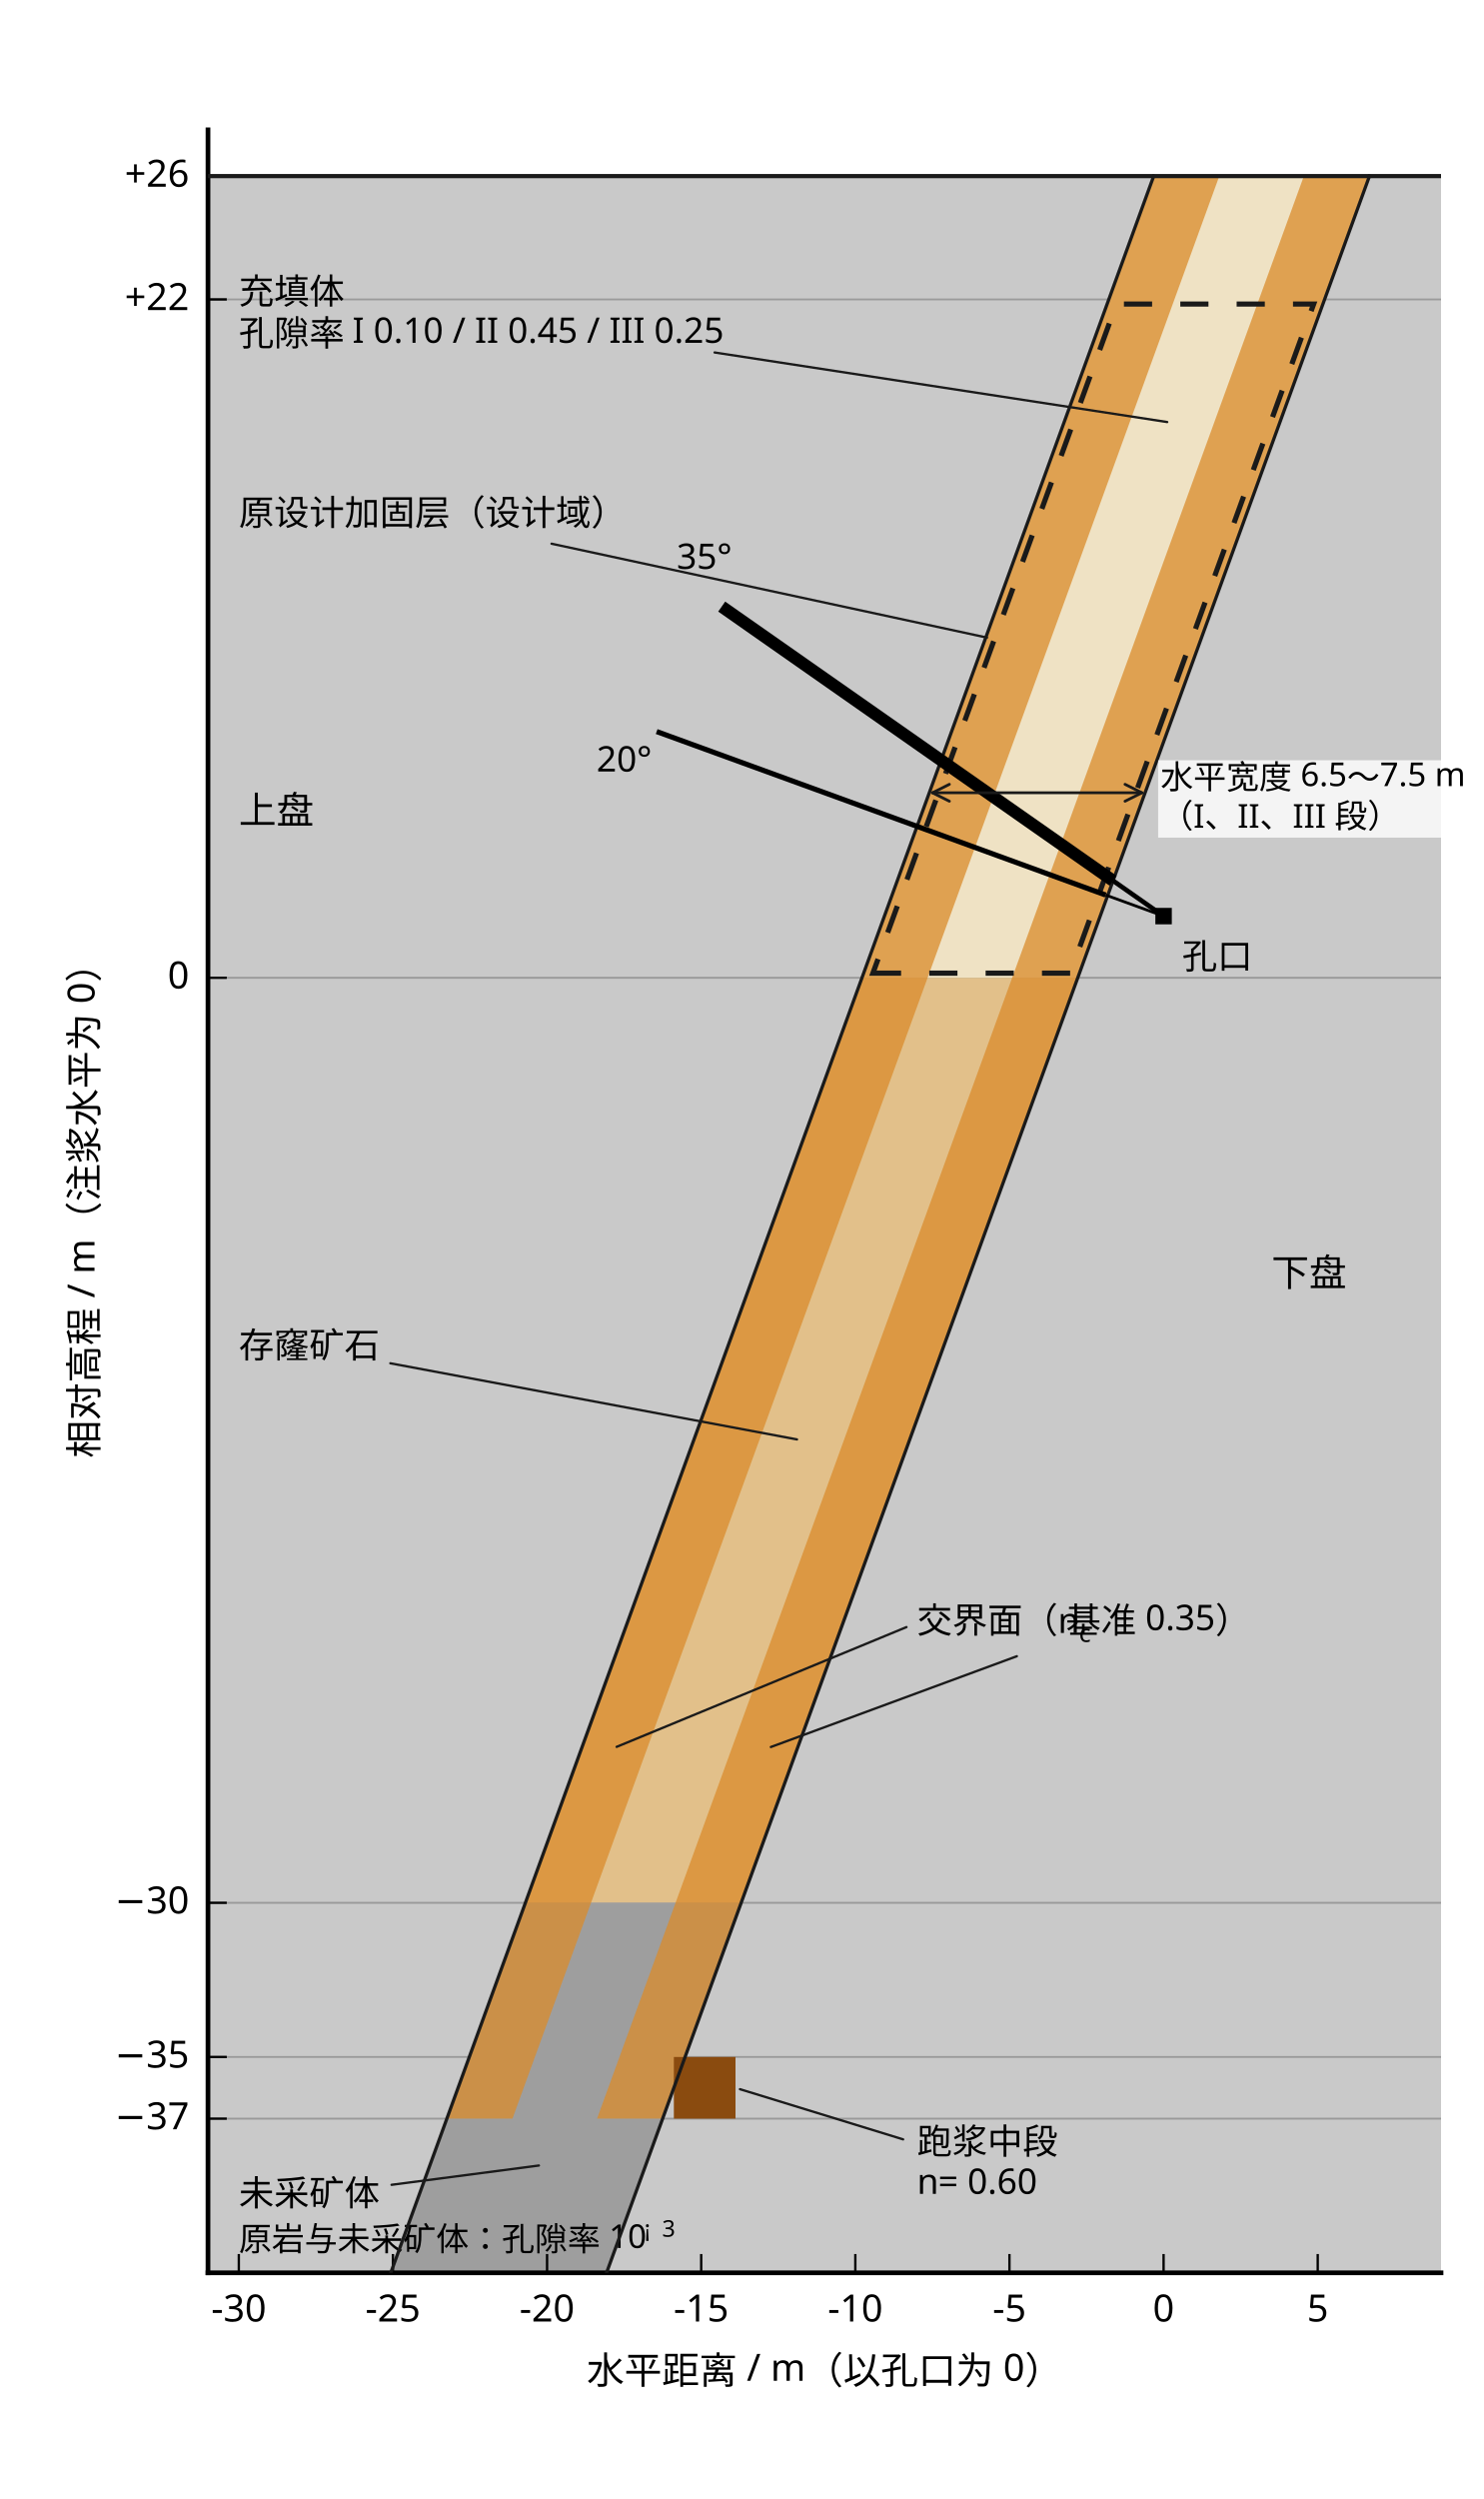
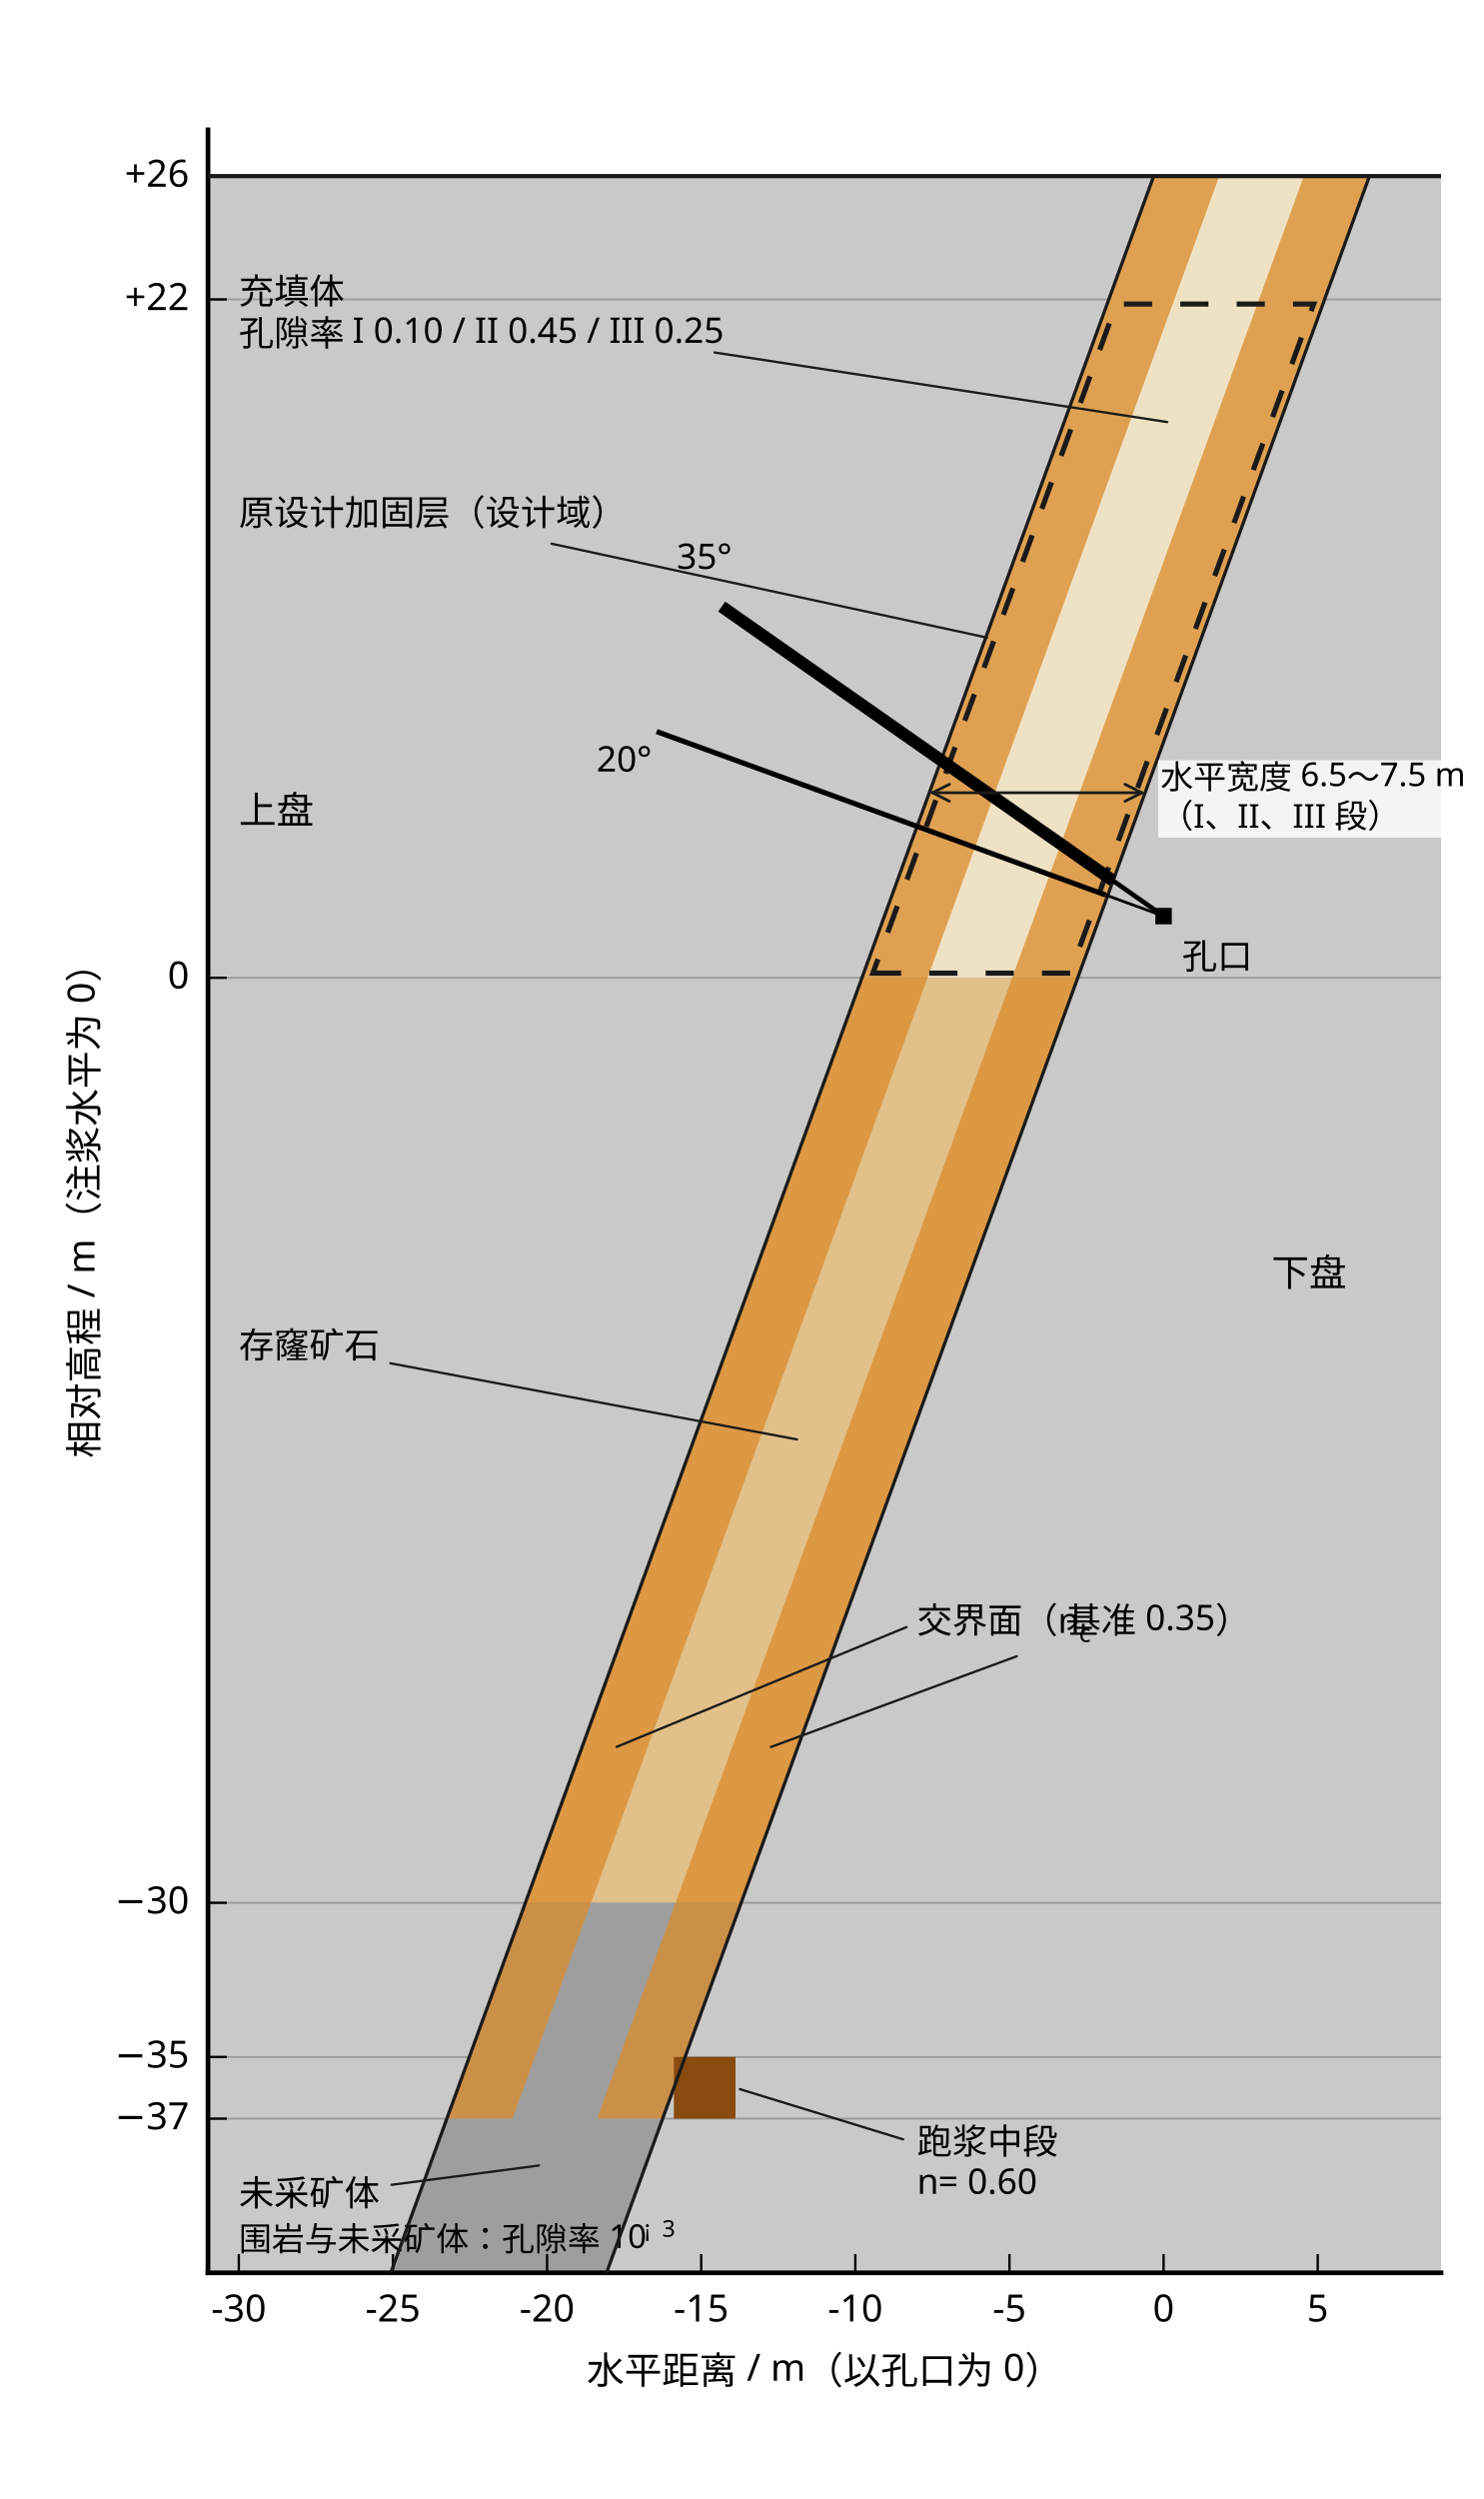
<svg xmlns="http://www.w3.org/2000/svg" xmlns:xlink="http://www.w3.org/1999/xlink" height="532pt" version="1.1" viewBox="0 0 316 532" width="316pt">
  <defs>
    <style type="text/css">
*{stroke-linecap:butt;stroke-linejoin:round;}
  </style>
  </defs>
  <g id="figure_1">
    <g id="patch_1">
      <path d=" M0 532.8 L316.346 532.8 L316.346 0 L0 0 z " style="fill:#ffffff;" />
    </g>
    <g id="axes_1">
      <g id="patch_2">
        <path d=" M44.288 483.85 L306.856 483.85 L306.856 27.638 L44.288 27.638 z " style="fill:#ffffff;" />
      </g>
      <g id="patch_3">
        <path clip-path="url(#p7f9e231425)" d=" M44.288 483.85 L306.856 483.85 L306.856 37.485 L44.288 37.485 z " style="fill:#c9c9c9;" />
      </g>
      <g id="line2d_1">
        <path clip-path="url(#p7f9e231425)" d=" M44.288 63.742 L306.856 63.742" style="fill:none;stroke:#9a9a9a;stroke-linecap:square;stroke-width:0.4;" />
      </g>
      <g id="line2d_2">
        <path clip-path="url(#p7f9e231425)" d=" M44.288 208.154 L306.856 208.154" style="fill:none;stroke:#9a9a9a;stroke-linecap:square;stroke-width:0.4;" />
      </g>
      <g id="line2d_3">
        <path clip-path="url(#p7f9e231425)" d=" M44.288 405.079 L306.856 405.079" style="fill:none;stroke:#9a9a9a;stroke-linecap:square;stroke-width:0.4;" />
      </g>
      <g id="line2d_4">
        <path clip-path="url(#p7f9e231425)" d=" M44.288 437.9 L306.856 437.9" style="fill:none;stroke:#9a9a9a;stroke-linecap:square;stroke-width:0.4;" />
      </g>
      <g id="line2d_5">
        <path clip-path="url(#p7f9e231425)" d=" M44.288 451.029 L306.856 451.029" style="fill:none;stroke:#9a9a9a;stroke-linecap:square;stroke-width:0.4;" />
      </g>
      <g id="patch_4">
        <path clip-path="url(#p7f9e231425)" d=" M183.554 208.154 L229.504 208.154 L291.622 37.485 L245.673 37.485 z " style="fill:#efe2c4;" />
      </g>
      <g id="patch_5">
        <path clip-path="url(#p7f9e231425)" d=" M111.879 405.079 L157.829 405.079 L229.504 208.154 L183.554 208.154 z " style="fill:#e2c08a;" />
      </g>
      <g id="patch_6">
        <path clip-path="url(#p7f9e231425)" d=" M83.209 483.85 L129.159 483.85 L157.829 405.079 L111.879 405.079 z " style="fill:#9e9e9e;" />
      </g>
      <g id="patch_7">
        <path clip-path="url(#p7f9e231425)" d=" M95.155 451.029 L109.126 451.029 L259.644 37.485 L245.673 37.485 z " style="fill:#d98b2b;opacity:0.75;" />
      </g>
      <g id="patch_8">
        <path clip-path="url(#p7f9e231425)" d=" M127.133 451.029 L141.104 451.029 L291.622 37.485 L277.651 37.485 z " style="fill:#d98b2b;opacity:0.75;" />
      </g>
      <g id="patch_9">
        <path d=" M44.288 483.85 L306.856 483.85" style="fill:none;stroke:#000000;stroke-linecap:square;stroke-linejoin:miter;" />
      </g>
      <g id="patch_10">
        <path d=" M44.288 483.85 L44.288 27.638" style="fill:none;stroke:#000000;stroke-linecap:square;stroke-linejoin:miter;" />
      </g>
      <g id="matplotlib.axis_1">
        <g id="xtick_1">
          <g id="line2d_6">
            <defs>
              <path d=" M0 0 L0 -4" id="m93b0483c22" style="stroke:#000000;stroke-width:0.5;" />
            </defs>
            <g>
              <use style="stroke:#000000;stroke-width:0.5;" x="50.853" xlink:href="#m93b0483c22" y="483.85" />
            </g>
          </g>
          <g id="text_1">
            <text style="font-family:Noto Sans SC;font-size:8.0px;font-style:normal;text-anchor:middle;" transform="rotate(-0, 50.85269, 494.2171)" x="50.853" y="494.217">-30</text>
          </g>
        </g>
        <g id="xtick_2">
          <g id="line2d_7">
            <g>
              <use style="stroke:#000000;stroke-width:0.5;" x="83.674" xlink:href="#m93b0483c22" y="483.85" />
            </g>
          </g>
          <g id="text_2">
            <text style="font-family:Noto Sans SC;font-size:8.0px;font-style:normal;text-anchor:middle;" transform="rotate(-0, 83.67364, 494.2171)" x="83.674" y="494.217">-25</text>
          </g>
        </g>
        <g id="xtick_3">
          <g id="line2d_8">
            <g>
              <use style="stroke:#000000;stroke-width:0.5;" x="116.495" xlink:href="#m93b0483c22" y="483.85" />
            </g>
          </g>
          <g id="text_3">
            <text style="font-family:Noto Sans SC;font-size:8.0px;font-style:normal;text-anchor:middle;" transform="rotate(-0, 116.4946, 494.2171)" x="116.495" y="494.217">-20</text>
          </g>
        </g>
        <g id="xtick_4">
          <g id="line2d_9">
            <g>
              <use style="stroke:#000000;stroke-width:0.5;" x="149.316" xlink:href="#m93b0483c22" y="483.85" />
            </g>
          </g>
          <g id="text_4">
            <text style="font-family:Noto Sans SC;font-size:8.0px;font-style:normal;text-anchor:middle;" transform="rotate(-0, 149.3155, 494.2171)" x="149.316" y="494.217">-15</text>
          </g>
        </g>
        <g id="xtick_5">
          <g id="line2d_10">
            <g>
              <use style="stroke:#000000;stroke-width:0.5;" x="182.136" xlink:href="#m93b0483c22" y="483.85" />
            </g>
          </g>
          <g id="text_5">
            <text style="font-family:Noto Sans SC;font-size:8.0px;font-style:normal;text-anchor:middle;" transform="rotate(-0, 182.1365, 494.2171)" x="182.136" y="494.217">-10</text>
          </g>
        </g>
        <g id="xtick_6">
          <g id="line2d_11">
            <g>
              <use style="stroke:#000000;stroke-width:0.5;" x="214.957" xlink:href="#m93b0483c22" y="483.85" />
            </g>
          </g>
          <g id="text_6">
            <text style="font-family:Noto Sans SC;font-size:8.0px;font-style:normal;text-anchor:middle;" transform="rotate(-0, 214.9574, 494.2171)" x="214.957" y="494.217">-5</text>
          </g>
        </g>
        <g id="xtick_7">
          <g id="line2d_12">
            <g>
              <use style="stroke:#000000;stroke-width:0.5;" x="247.778" xlink:href="#m93b0483c22" y="483.85" />
            </g>
          </g>
          <g id="text_7">
            <text style="font-family:Noto Sans SC;font-size:8.0px;font-style:normal;text-anchor:middle;" transform="rotate(-0, 247.7784, 494.2171)" x="247.778" y="494.217">0</text>
          </g>
        </g>
        <g id="xtick_8">
          <g id="line2d_13">
            <g>
              <use style="stroke:#000000;stroke-width:0.5;" x="280.599" xlink:href="#m93b0483c22" y="483.85" />
            </g>
          </g>
          <g id="text_8">
            <text style="font-family:Noto Sans SC;font-size:8.0px;font-style:normal;text-anchor:middle;" transform="rotate(-0, 280.5993, 494.2171)" x="280.599" y="494.217">5</text>
          </g>
        </g>
        <g id="text_9">
          <text style="font-family:Noto Sans SC;font-size:8.0px;font-style:normal;text-anchor:middle;" transform="rotate(-0, 175.5723, 507.4971)" x="175.572" y="507.497">水平距离 / m（以孔口为 0）</text>
        </g>
      </g>
      <g id="matplotlib.axis_2">
        <g id="ytick_1">
          <g id="line2d_14">
            <defs>
              <path d=" M0 0 L4 0" id="m728421d6d4" style="stroke:#000000;stroke-width:0.5;" />
            </defs>
            <g>
              <use style="stroke:#000000;stroke-width:0.5;" x="44.289" xlink:href="#m728421d6d4" y="37.485" />
            </g>
          </g>
          <g id="text_10">
            <text style="font-family:Noto Sans SC;font-size:8.0px;font-style:normal;text-anchor:end;" transform="rotate(-0, 40.2885, 39.75222)" x="40.289" y="39.752">+26</text>
          </g>
        </g>
        <g id="ytick_2">
          <g id="line2d_15">
            <g>
              <use style="stroke:#000000;stroke-width:0.5;" x="44.289" xlink:href="#m728421d6d4" y="63.741" />
            </g>
          </g>
          <g id="text_11">
            <text style="font-family:Noto Sans SC;font-size:8.0px;font-style:normal;text-anchor:end;" transform="rotate(-0, 40.2885, 66.00897)" x="40.289" y="66.009">+22</text>
          </g>
        </g>
        <g id="ytick_3">
          <g id="line2d_16">
            <g>
              <use style="stroke:#000000;stroke-width:0.5;" x="44.289" xlink:href="#m728421d6d4" y="208.154" />
            </g>
          </g>
          <g id="text_12">
            <text style="font-family:Noto Sans SC;font-size:8.0px;font-style:normal;text-anchor:end;" transform="rotate(-0, 40.2885, 210.4211)" x="40.289" y="210.421">0</text>
          </g>
        </g>
        <g id="ytick_4">
          <g id="line2d_17">
            <g>
              <use style="stroke:#000000;stroke-width:0.5;" x="44.289" xlink:href="#m728421d6d4" y="405.079" />
            </g>
          </g>
          <g id="text_13">
            <text style="font-family:Noto Sans SC;font-size:8.0px;font-style:normal;text-anchor:end;" transform="rotate(-0, 40.2885, 407.3468)" x="40.289" y="407.347">−30</text>
          </g>
        </g>
        <g id="ytick_5">
          <g id="line2d_18">
            <g>
              <use style="stroke:#000000;stroke-width:0.5;" x="44.289" xlink:href="#m728421d6d4" y="437.9" />
            </g>
          </g>
          <g id="text_14">
            <text style="font-family:Noto Sans SC;font-size:8.0px;font-style:normal;text-anchor:end;" transform="rotate(-0, 40.2885, 440.1677)" x="40.289" y="440.168">−35</text>
          </g>
        </g>
        <g id="ytick_6">
          <g id="line2d_19">
            <g>
              <use style="stroke:#000000;stroke-width:0.5;" x="44.289" xlink:href="#m728421d6d4" y="451.029" />
            </g>
          </g>
          <g id="text_15">
            <text style="font-family:Noto Sans SC;font-size:8.0px;font-style:normal;text-anchor:end;" transform="rotate(-0, 40.2885, 453.2961)" x="40.289" y="453.296">−37</text>
          </g>
        </g>
        <g id="text_16">
          <text style="font-family:Noto Sans SC;font-size:8.0px;font-style:normal;text-anchor:middle;" transform="rotate(-90, 20.7835, 255.744)" x="20.784" y="255.744">相对高程 / m（注浆水平为 0）</text>
        </g>
      </g>
      <g id="patch_11">
        <path clip-path="url(#p7f9e231425)" d=" M143.493 451.029 L156.621 451.029 L156.621 437.9 L143.493 437.9 z " style="fill:#8a4b0f;" />
      </g>
      <g id="text_17">
        <text style="font-family:Noto Sans SC;font-size:7.5px;font-style:normal;text-anchor:end;" transform="rotate(-0, 155.8797, 121.1012)" x="155.88" y="121.101">35°</text>
      </g>
      <g id="text_18">
        <text style="font-family:Noto Sans SC;font-size:7.5px;font-style:normal;text-anchor:end;" transform="rotate(-0, 138.8128, 164.2353)" x="138.813" y="164.235">20°</text>
      </g>
      <g id="patch_12">
        <path d=" M193.025 346.385 Q162.168 359.131 131.311 371.878" style="fill:none;stroke:#1a1a1a;stroke-linecap:round;stroke-width:0.5;" />
      </g>
      <g id="text_19">
        <text style="font-family:Noto Sans SC;font-size:8.0px;font-style:normal;text-anchor:start;" transform="rotate(-0, 50.85269, 175.3327)" x="50.853" y="175.333">上盘</text>
      </g>
      <g id="text_20">
        <text style="font-family:Noto Sans SC;font-size:8.0px;font-style:normal;text-anchor:start;" transform="rotate(-0, 270.753, 273.7955)" x="270.753" y="273.796">下盘</text>
      </g>
      <g id="text_21">
        <g transform="translate(50.85269 479.9111)">
          <text>
            <tspan style="font-family:cmr10;font-size:4.9px;font-style:regular;" x="90.145" y="-3.741">3</tspan>
            <tspan style="font-family:cmsy10;font-size:4.9px;font-style:regular;" x="86.338" y="-3.741">¡</tspan>
-             <tspan style="font-family:Noto Sans SC;font-size:7.0px;font-style:regular;" x="0.0 7.0 14.0 21.0 28.0 35.0 42.0 49.0 56.0 63.0 70.0 77.0 78.568 82.453" y="-0.765">原岩与未采矿体：孔隙率 10</tspan>
+             <tspan style="font-family:Noto Sans SC;font-size:7.0px;font-style:regular;" x="0.0 7.0 14.0 21.0 28.0 35.0 42.0 49.0 56.0 63.0 70.0 77.0 78.568 82.453" y="-0.765">围岩与未采矿体：孔隙率 10</tspan>
          </text>
        </g>
      </g>
      <g id="text_22">
        <text style="font-family:Noto Sans SC;font-size:7.5px;font-style:normal;text-anchor:start;" transform="rotate(-0, 251.7169, 206.2461)" x="251.717" y="206.246">孔口</text>
      </g>
      <g id="line2d_20">
        <path clip-path="url(#p7f9e231425)" d=" M83.209 483.85 L245.673 37.485" style="fill:none;stroke:#1a1a1a;stroke-linecap:square;stroke-width:0.7;" />
      </g>
      <g id="line2d_21">
        <path clip-path="url(#p7f9e231425)" d=" M129.159 483.85 L291.622 37.485" style="fill:none;stroke:#1a1a1a;stroke-linecap:square;stroke-width:0.7;" />
      </g>
      <g id="line2d_22">
        <path clip-path="url(#p7f9e231425)" d=" M44.288 37.485 L306.856 37.485" style="fill:none;stroke:#1a1a1a;stroke-linecap:square;stroke-width:0.9;" />
      </g>
      <g id="patch_13">
        <path clip-path="url(#p7f9e231425)" d=" M185.882 207.169 L227.893 207.169 L279.738 64.726 L237.727 64.726 z " style="fill:none;stroke:#1a1a1a;stroke-dasharray:6,6;stroke-dashoffset:0.0;stroke-linejoin:miter;stroke-width:1.1;" />
      </g>
      <g id="line2d_23">
        <path clip-path="url(#p7f9e231425)" d=" M247.778 195.025 L235.442 190.535" style="fill:none;stroke:#000000;stroke-width:0.6;" />
      </g>
      <g id="line2d_24">
        <path clip-path="url(#p7f9e231425)" d=" M235.442 190.535 L139.83 155.739" style="fill:none;stroke:#000000;stroke-width:1.1;" />
      </g>
      <g id="line2d_25">
        <path clip-path="url(#p7f9e231425)" d=" M247.778 195.025 L237.024 187.495" style="fill:none;stroke:#000000;" />
      </g>
      <g id="line2d_26">
        <path clip-path="url(#p7f9e231425)" d=" M237.024 187.495 L153.681 129.134" style="fill:none;stroke:#000000;stroke-width:2.6;" />
      </g>
      <g id="line2d_27">
        <defs>
          <path d=" M-1.5 1.5 L1.5 1.5 L1.5 -1.5 L-1.5 -1.5 z " id="m6bc4ea5dc8" style="stroke:#000000;stroke-linejoin:miter;stroke-width:0.5;" />
        </defs>
        <g clip-path="url(#p7f9e231425)">
          <use style="stroke:#000000;stroke-linejoin:miter;stroke-width:0.5;" x="247.778" xlink:href="#m6bc4ea5dc8" y="195.025" />
        </g>
      </g>
      <g id="patch_14">
        <path d=" M243.168 168.768 Q220.864 168.768 198.56 168.768" style="fill:none;stroke:#1a1a1a;stroke-linecap:round;stroke-width:0.6;" />
        <path d=" M239.568 166.968 L243.168 168.768 L239.568 170.568" style="fill:none;stroke:#1a1a1a;stroke-linecap:round;stroke-width:0.6;" />
        <path d=" M202.16 170.568 L198.56 168.768 L202.16 166.968" style="fill:none;stroke:#1a1a1a;stroke-linecap:round;stroke-width:0.6;" />
      </g>
      <g id="patch_15">
        <path d=" M152.168 75.037 Q200.356 82.442 248.545 89.846" style="fill:none;stroke:#1a1a1a;stroke-linecap:round;stroke-width:0.5;" />
      </g>
      <g id="text_23">
        <text style="font-family:Noto Sans SC;font-size:7.5px;font-style:normal;" transform="translate(50.85269 64.70372)">充填体</text>
        <text style="font-family:Noto Sans SC;font-size:7.5px;font-style:normal;" transform="translate(50.85269 73.59497)">孔隙率 I 0.10 / II 0.45 / III 0.25</text>
      </g>
      <g id="patch_16">
        <path d=" M117.449 115.746 Q163.811 125.742 210.173 135.737" style="fill:none;stroke:#1a1a1a;stroke-linecap:round;stroke-width:0.5;" />
      </g>
      <g id="text_24">
        <text style="font-family:Noto Sans SC;font-size:7.5px;font-style:normal;text-anchor:start;" transform="rotate(-0, 50.85269, 111.8166)" x="50.853" y="111.817">原设计加固层（设计域）</text>
      </g>
      <g id="patch_17">
        <path d=" M83.123 290.224 Q126.417 298.328 169.711 306.433" style="fill:none;stroke:#1a1a1a;stroke-linecap:round;stroke-width:0.5;" />
      </g>
      <g id="text_25">
        <text style="font-family:Noto Sans SC;font-size:7.5px;font-style:normal;text-anchor:start;" transform="rotate(-0, 50.85269, 289.0497)" x="50.853" y="289.05">存窿矿石</text>
      </g>
      <g id="patch_18">
        <path d=" M216.53 352.586 Q190.34 362.249 164.151 371.911" style="fill:none;stroke:#1a1a1a;stroke-linecap:round;stroke-width:0.5;" />
      </g>
      <g id="text_26">
        <g transform="translate(195.2649 348.2141)">
          <text>
            <tspan style="font-family:Noto Sans SC;font-size:7.5px;font-style:regular;" x="0.0 7.5 15 22.5 37.742 39.422 46.922 54.422 56.102 60.264 62.349 66.512 70.674" y="-0.578">交界面（ 基准 0.35）</tspan>
            <tspan style="font-family:cmmi10;font-size:5.25px;font-style:regular;" x="34.501" y="1.335">c</tspan>
            <tspan style="font-family:cmmi10;font-size:7.5px;font-style:regular;" x="30" y="-0.578">n</tspan>
          </text>
        </g>
      </g>
      <g id="patch_19">
        <path d=" M192.315 455.441 Q174.945 450.099 157.576 444.758" style="fill:none;stroke:#1a1a1a;stroke-linecap:round;stroke-width:0.5;" />
      </g>
      <g id="text_27">
        <text style="font-family:Noto Sans SC;font-size:7.5px;font-style:normal;" transform="translate(195.2649 458.56)">跑浆中段</text>
        <g transform="translate(195.2649 467.4414)">
          <text>
            <tspan style="font-family:Noto Sans SC;font-size:7.5px;font-style:regular;" x="4.501 6.181 10.343 12.023 16.186 18.271 22.433" y="-0.406"> = 0.60</tspan>
            <tspan style="font-family:cmmi10;font-size:7.5px;font-style:regular;" x="0.0" y="-0.406">n</tspan>
          </text>
        </g>
      </g>
      <g id="patch_20">
        <path d=" M83.385 465.113 Q99.067 463.059 114.749 461.005" style="fill:none;stroke:#1a1a1a;stroke-linecap:round;stroke-width:0.5;" />
      </g>
      <g id="text_28">
        <text style="font-family:Noto Sans SC;font-size:7.5px;font-style:normal;text-anchor:start;" transform="rotate(-0, 50.85269, 469.5649)" x="50.853" y="469.565">未采矿体</text>
      </g>
      <g id="text_29">
        <g id="patch_21">
          <path d=" M246.621 178.313 L311.076 178.313 L311.076 161.849 L246.621 161.849 z " style="fill:#ffffff;opacity:0.8;" />
        </g>
        <text style="font-family:Noto Sans SC;font-size:7.0px;font-style:normal;" transform="translate(247.1208 167.9207)">水平宽度 6.5～7.5 m</text>
        <text style="font-family:Noto Sans SC;font-size:7.0px;font-style:normal;" transform="translate(247.1208 176.2101)">（I、II、III 段）</text>
      </g>
    </g>
  </g>
  <defs>
    <clipPath id="p7f9e231425">
      <rect height="456.211" width="262.568" x="44.289" y="27.638" />
    </clipPath>
  </defs>
</svg>
